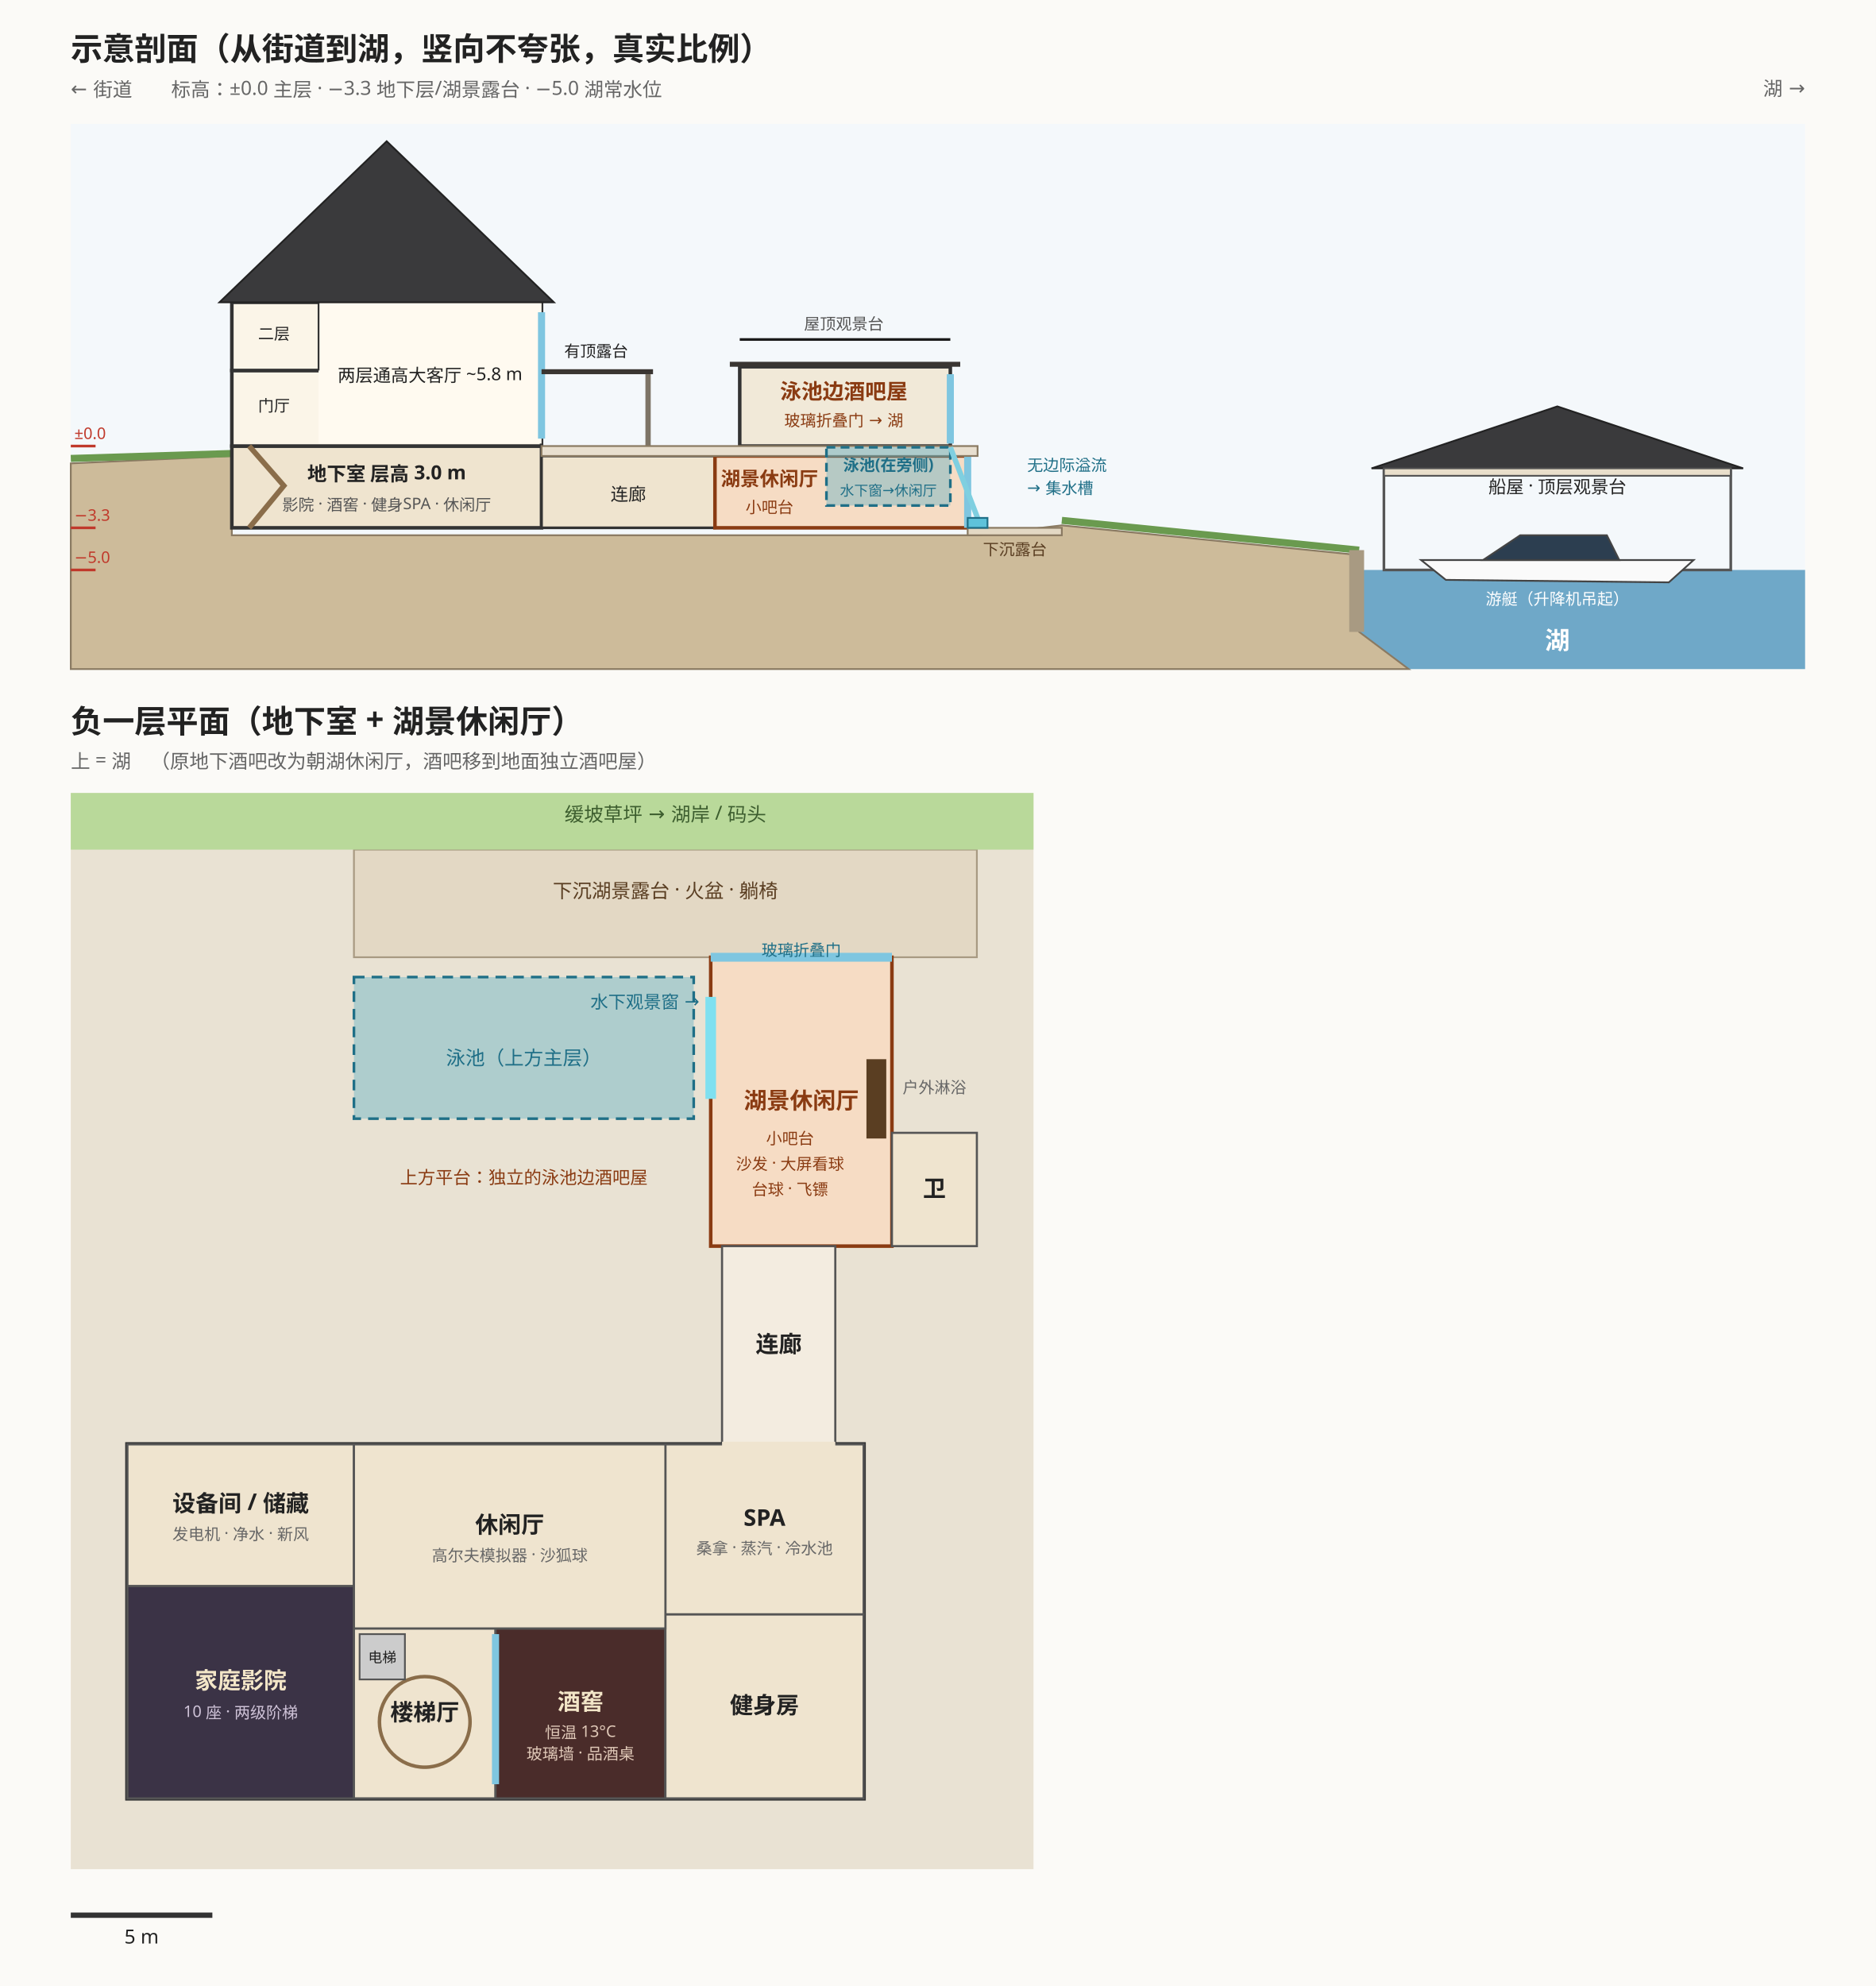
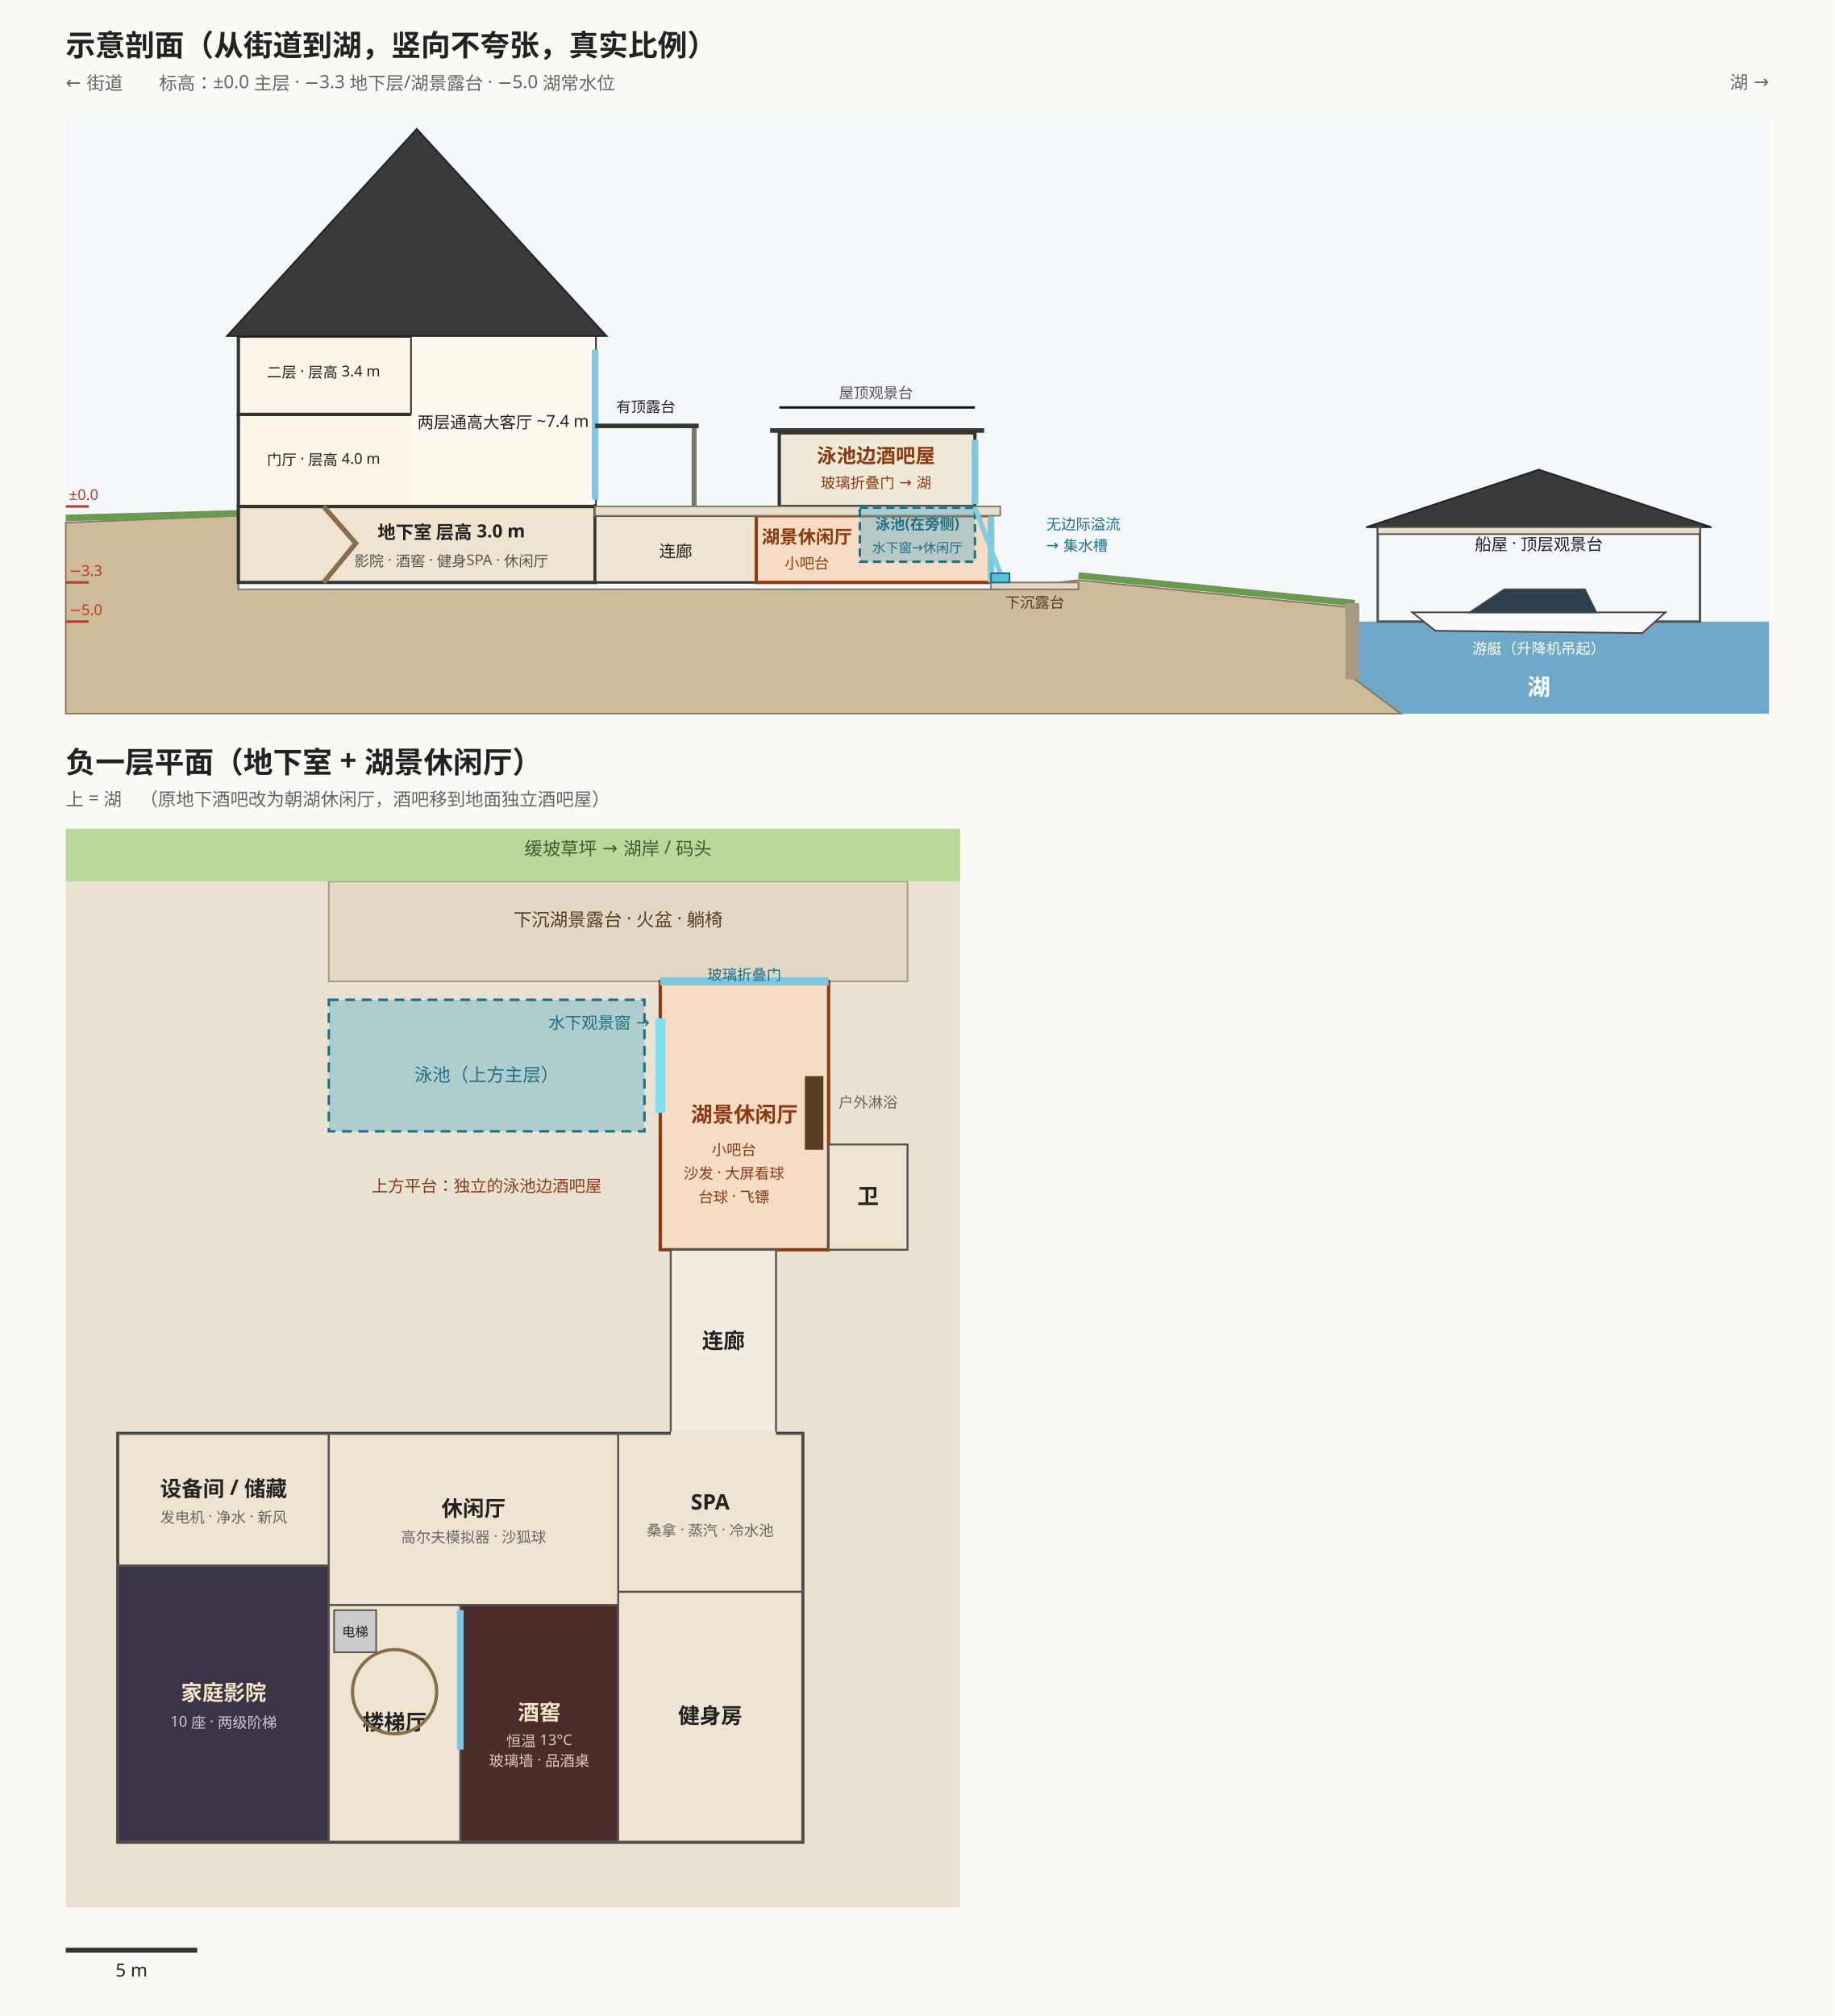
- <svg xmlns="http://www.w3.org/2000/svg" width="1060" height="1122" viewBox="0 0 1060 1122">
+ <svg xmlns="http://www.w3.org/2000/svg" width="1116" height="1226" viewBox="0 0 1116 1226">
  <rect width="100%" height="100%" fill="#fbfaf7" />
  <text x="40.0" y="34.0" font-size="18" fill="#222" font-weight="bold" text-anchor="start" font-family="PingFang SC,Microsoft YaHei,WenQuanYi Zen Hei,sans-serif">示意剖面（从街道到湖，竖向不夸张，真实比例）</text>
  <text x="40.0" y="54.0" font-size="11" fill="#666" font-weight="normal" text-anchor="start" font-family="PingFang SC,Microsoft YaHei,WenQuanYi Zen Hei,sans-serif">← 街道　　标高：±0.0 主层 · −3.3 地下层/湖景露台 · −5.0 湖常水位</text>
-   <text x="1020.0" y="54.0" font-size="11" fill="#666" font-weight="normal" text-anchor="end" font-family="PingFang SC,Microsoft YaHei,WenQuanYi Zen Hei,sans-serif">湖 →</text>
-   <rect x="40.0" y="70.0" width="980.0" height="308.0" fill="#f4f8fb" stroke="none" stroke-width="1" />
-   <polygon points="740.0,322.0 1020.0,322.0 1020.0,378.0 796.0,378.0 768.0,357.0 768.0,322.0" fill="#6fa8c8" stroke="none" stroke-width="1" />
-   <polygon points="40.0,261.8 131.0,257.6 131.0,302.4 552.4,302.4 600.0,296.8 768.0,313.6 768.0,357.0 796.0,378.0 40.0,378.0" fill="#cdbb9a" stroke="#8a7a62" stroke-width="1" />
-   <polyline points="600,294.0 768,310.8" fill="none" stroke="#6a9a4f" stroke-width="4" />
-   <polyline points="40,259.0 131.0,256.2" fill="none" stroke="#6a9a4f" stroke-width="4" />
-   <rect x="131.0" y="252.0" width="175.0" height="46.2" fill="#efe4cf" stroke="#333" stroke-width="2" />
-   <text x="218.5" y="271.6" font-size="11" fill="#222" font-weight="bold" text-anchor="middle" font-family="PingFang SC,Microsoft YaHei,WenQuanYi Zen Hei,sans-serif">地下室  层高 3.0 m</text>
-   <text x="218.5" y="288.4" font-size="9" fill="#555" font-weight="normal" text-anchor="middle" font-family="PingFang SC,Microsoft YaHei,WenQuanYi Zen Hei,sans-serif">影院 · 酒窖 · 健身SPA · 休闲厅</text>
-   <rect x="306.0" y="257.6" width="98.0" height="40.6" fill="#efe4cf" stroke="#333" stroke-width="1.5" />
-   <text x="355.0" y="282.8" font-size="10" fill="#222" font-weight="normal" text-anchor="middle" font-family="PingFang SC,Microsoft YaHei,WenQuanYi Zen Hei,sans-serif">连廊</text>
-   <rect x="404.0" y="257.6" width="142.8" height="40.6" fill="#f6dcc4" stroke="#8a3b12" stroke-width="2" />
-   <text x="434.8" y="274.4" font-size="11" fill="#8a3b12" font-weight="bold" text-anchor="middle" font-family="PingFang SC,Microsoft YaHei,WenQuanYi Zen Hei,sans-serif">湖景休闲厅</text>
-   <text x="434.8" y="289.8" font-size="9" fill="#8a3b12" font-weight="normal" text-anchor="middle" font-family="PingFang SC,Microsoft YaHei,WenQuanYi Zen Hei,sans-serif">小吧台</text>
-   <rect x="418.0" y="207.2" width="119.0" height="44.8" fill="#f1e9d8" stroke="#333" stroke-width="2" />
-   <rect x="412.4" y="204.4" width="130.2" height="2.8" fill="#3a3632" stroke="none" stroke-width="1" />
-   <polyline points="418,191.8 537.0,191.8" fill="none" stroke="#1a1a1a" stroke-width="1.5" />
-   <line x1="537.0" y1="250.6" x2="537.0" y2="211.4" stroke="#7fc6e0" stroke-width="4" />
-   <text x="476.8" y="225.4" font-size="12" fill="#8a3b12" font-weight="bold" text-anchor="middle" font-family="PingFang SC,Microsoft YaHei,WenQuanYi Zen Hei,sans-serif">泳池边酒吧屋</text>
-   <text x="476.8" y="240.8" font-size="9" fill="#8a3b12" font-weight="normal" text-anchor="middle" font-family="PingFang SC,Microsoft YaHei,WenQuanYi Zen Hei,sans-serif">玻璃折叠门 → 湖</text>
-   <text x="476.8" y="186.2" font-size="9" fill="#555" font-weight="normal" text-anchor="middle" font-family="PingFang SC,Microsoft YaHei,WenQuanYi Zen Hei,sans-serif">屋顶观景台</text>
-   <line x1="546.8" y1="257.6" x2="546.8" y2="298.2" stroke="#7fc6e0" stroke-width="4" />
-   <rect x="546.8" y="298.2" width="53.2" height="4.2" fill="#e3d8c4" stroke="#8a7a62" stroke-width="1" />
-   <text x="573.4" y="313.6" font-size="9" fill="#5a3e22" font-weight="normal" text-anchor="middle" font-family="PingFang SC,Microsoft YaHei,WenQuanYi Zen Hei,sans-serif">下沉露台</text>
-   <rect x="131.0" y="209.3" width="175.0" height="42.7" fill="#fbf5e8" stroke="#333" stroke-width="2" />
-   <rect x="131.0" y="170.8" width="175.0" height="38.5" fill="#fbf5e8" stroke="#333" stroke-width="2" />
-   <rect x="180.0" y="170.8" width="126.0" height="79.8" fill="#fffaf0" stroke="none" stroke-width="1" />
-   <line x1="180" y1="209.3" x2="180" y2="170.8" stroke="#333" stroke-width="1" />
-   <text x="243.0" y="215.6" font-size="10" fill="#222" font-weight="normal" text-anchor="middle" font-family="PingFang SC,Microsoft YaHei,WenQuanYi Zen Hei,sans-serif">两层通高大客厅 ~5.8 m</text>
-   <text x="154.8" y="232.4" font-size="9" fill="#222" font-weight="normal" text-anchor="middle" font-family="PingFang SC,Microsoft YaHei,WenQuanYi Zen Hei,sans-serif">门厅</text>
-   <text x="154.8" y="191.8" font-size="9" fill="#222" font-weight="normal" text-anchor="middle" font-family="PingFang SC,Microsoft YaHei,WenQuanYi Zen Hei,sans-serif">二层</text>
-   <polygon points="124.0,170.8 218.5,79.8 313.0,170.8" fill="#3a3a3c" stroke="#222" stroke-width="1" />
-   <line x1="306" y1="247.8" x2="306" y2="176.4" stroke="#7fc6e0" stroke-width="4" />
-   <polyline points="140.8,252 160.4,274.4 140.8,298.2" fill="none" stroke="#8a6d4a" stroke-width="3" />
-   <rect x="306.0" y="208.6" width="63.0" height="2.8" fill="#3a3632" stroke="none" stroke-width="1" />
-   <line x1="366.2" y1="211.4" x2="366.2" y2="252" stroke="#7d7466" stroke-width="3" />
-   <text x="336.8" y="201.6" font-size="9" fill="#222" font-weight="normal" text-anchor="middle" font-family="PingFang SC,Microsoft YaHei,WenQuanYi Zen Hei,sans-serif">有顶露台</text>
-   <rect x="306.0" y="252.0" width="246.4" height="5.6" fill="#e8dfcf" stroke="#8a7a62" stroke-width="1" />
-   <rect x="467.0" y="252.7" width="70.0" height="32.9" fill="#3fa7c4" stroke="#1f6f87" stroke-width="1.5" fill-opacity="0.35" stroke-dasharray="5,3" />
-   <text x="502.0" y="266.0" font-size="9" fill="#1f6f87" font-weight="bold" text-anchor="middle" font-family="PingFang SC,Microsoft YaHei,WenQuanYi Zen Hei,sans-serif">泳池(在旁侧)</text>
-   <text x="502.0" y="280.0" font-size="8" fill="#1f6f87" font-weight="normal" text-anchor="middle" font-family="PingFang SC,Microsoft YaHei,WenQuanYi Zen Hei,sans-serif">水下窗→休闲厅</text>
-   <line x1="537.0" y1="252.7" x2="552.4" y2="292.6" stroke="#7fcfe0" stroke-width="3" />
-   <rect x="546.8" y="292.6" width="11.2" height="5.6" fill="#5ec2da" stroke="#1f6f87" stroke-width="1" />
-   <text x="580.4" y="266.0" font-size="9" fill="#1f6f87" font-weight="normal" text-anchor="start" font-family="PingFang SC,Microsoft YaHei,WenQuanYi Zen Hei,sans-serif">无边际溢流</text>
-   <text x="580.4" y="278.6" font-size="9" fill="#1f6f87" font-weight="normal" text-anchor="start" font-family="PingFang SC,Microsoft YaHei,WenQuanYi Zen Hei,sans-serif">→ 集水槽</text>
-   <rect x="762.4" y="310.8" width="8.4" height="46.2" fill="#a89a82" stroke="none" stroke-width="1" />
-   <rect x="782.0" y="266.0" width="196.0" height="56.0" fill="none" stroke="#555" stroke-width="1.5" />
-   <polygon points="775.0,264.6 880.0,229.6 985.0,264.6" fill="#3a3a3c" stroke="#222" stroke-width="1" />
-   <rect x="782.0" y="264.6" width="196.0" height="4.2" fill="#e9dfcb" stroke="#555" stroke-width="1" />
-   <text x="880.0" y="278.6" font-size="10" fill="#222" font-weight="normal" text-anchor="middle" font-family="PingFang SC,Microsoft YaHei,WenQuanYi Zen Hei,sans-serif">船屋 · 顶层观景台</text>
-   <polygon points="803.0,316.4 957.0,316.4 943.0,329.0 817.0,327.6" fill="#fafafa" stroke="#444" stroke-width="1" />
-   <polygon points="838.0,316.4 859.0,302.4 908.0,302.4 915.0,316.4" fill="#2c3e50" stroke="#444" stroke-width="1" />
-   <text x="880.0" y="341.6" font-size="9" fill="#fff" font-weight="normal" text-anchor="middle" font-family="PingFang SC,Microsoft YaHei,WenQuanYi Zen Hei,sans-serif">游艇（升降机吊起）</text>
-   <text x="880.0" y="366.8" font-size="14" fill="#fff" font-weight="bold" text-anchor="middle" font-family="PingFang SC,Microsoft YaHei,WenQuanYi Zen Hei,sans-serif">湖</text>
-   <line x1="40" y1="252" x2="54" y2="252" stroke="#c0392b" stroke-width="1.5" />
-   <text x="42.0" y="248.0" font-size="9" fill="#c0392b" font-weight="normal" text-anchor="start" font-family="PingFang SC,Microsoft YaHei,WenQuanYi Zen Hei,sans-serif">±0.0</text>
-   <line x1="40" y1="298.2" x2="54" y2="298.2" stroke="#c0392b" stroke-width="1.5" />
-   <text x="42.0" y="294.2" font-size="9" fill="#c0392b" font-weight="normal" text-anchor="start" font-family="PingFang SC,Microsoft YaHei,WenQuanYi Zen Hei,sans-serif">−3.3</text>
-   <line x1="40" y1="322.0" x2="54" y2="322.0" stroke="#c0392b" stroke-width="1.5" />
-   <text x="42.0" y="318.0" font-size="9" fill="#c0392b" font-weight="normal" text-anchor="start" font-family="PingFang SC,Microsoft YaHei,WenQuanYi Zen Hei,sans-serif">−5.0</text>
-   <text x="40.0" y="414.0" font-size="18" fill="#222" font-weight="bold" text-anchor="start" font-family="PingFang SC,Microsoft YaHei,WenQuanYi Zen Hei,sans-serif">负一层平面（地下室 + 湖景休闲厅）</text>
-   <text x="40.0" y="434.0" font-size="11" fill="#666" font-weight="normal" text-anchor="start" font-family="PingFang SC,Microsoft YaHei,WenQuanYi Zen Hei,sans-serif">上 = 湖　（原地下酒吧改为朝湖休闲厅，酒吧移到地面独立酒吧屋）</text>
-   <rect x="40.0" y="448.0" width="544.0" height="608.0" fill="#e9e2d3" stroke="none" stroke-width="1" />
-   <rect x="200.0" y="480.0" width="352.0" height="60.8" fill="#e3d8c4" stroke="#a89a82" stroke-width="1" />
-   <text x="376.0" y="507.2" font-size="11" fill="#5a3e22" font-weight="normal" text-anchor="middle" font-family="PingFang SC,Microsoft YaHei,WenQuanYi Zen Hei,sans-serif">下沉湖景露台 · 火盆 · 躺椅</text>
-   <rect x="40.0" y="448.0" width="544.0" height="32.0" fill="#b9d99a" stroke="none" stroke-width="1" />
-   <text x="376.0" y="464.0" font-size="11" fill="#3d5e2f" font-weight="normal" text-anchor="middle" font-family="PingFang SC,Microsoft YaHei,WenQuanYi Zen Hei,sans-serif">缓坡草坪 → 湖岸 / 码头</text>
-   <rect x="200.0" y="552.0" width="192.0" height="80.0" fill="#3fa7c4" stroke="#1f6f87" stroke-width="1.5" fill-opacity="0.35" stroke-dasharray="6,4" />
-   <text x="296.0" y="601.6" font-size="11" fill="#1f6f87" font-weight="normal" text-anchor="middle" font-family="PingFang SC,Microsoft YaHei,WenQuanYi Zen Hei,sans-serif">泳池（上方主层）</text>
-   <rect x="401.6" y="540.8" width="102.4" height="163.2" fill="#f6dcc4" stroke="#8a3b12" stroke-width="2" />
-   <text x="452.8" y="626.4" font-size="13" fill="#8a3b12" font-weight="bold" text-anchor="middle" font-family="PingFang SC,Microsoft YaHei,WenQuanYi Zen Hei,sans-serif">湖景休闲厅</text>
-   <rect x="489.6" y="598.4" width="11.2" height="44.8" fill="#5a3e22" stroke="none" stroke-width="1" />
-   <text x="446.4" y="646.4" font-size="9" fill="#8a3b12" font-weight="normal" text-anchor="middle" font-family="PingFang SC,Microsoft YaHei,WenQuanYi Zen Hei,sans-serif">小吧台</text>
-   <text x="446.4" y="660.8" font-size="9" fill="#8a3b12" font-weight="normal" text-anchor="middle" font-family="PingFang SC,Microsoft YaHei,WenQuanYi Zen Hei,sans-serif">沙发 · 大屏看球</text>
-   <text x="446.4" y="675.2" font-size="9" fill="#8a3b12" font-weight="normal" text-anchor="middle" font-family="PingFang SC,Microsoft YaHei,WenQuanYi Zen Hei,sans-serif">台球 · 飞镖</text>
-   <text x="296.0" y="668.8" font-size="10" fill="#8a3b12" font-weight="normal" text-anchor="middle" font-family="PingFang SC,Microsoft YaHei,WenQuanYi Zen Hei,sans-serif">上方平台：独立的泳池边酒吧屋</text>
-   <line x1="401.6" y1="563.2" x2="401.6" y2="620.8" stroke="#7fe0f0" stroke-width="6" />
-   <text x="395.2" y="569.6" font-size="10" fill="#1f6f87" font-weight="normal" text-anchor="end" font-family="PingFang SC,Microsoft YaHei,WenQuanYi Zen Hei,sans-serif">水下观景窗 →</text>
-   <line x1="401.6" y1="540.8" x2="504" y2="540.8" stroke="#7fc6e0" stroke-width="5" />
-   <text x="452.8" y="540.0" font-size="9" fill="#1f6f87" font-weight="normal" text-anchor="middle" font-family="PingFang SC,Microsoft YaHei,WenQuanYi Zen Hei,sans-serif">玻璃折叠门</text>
-   <rect x="504.0" y="640.0" width="48.0" height="64.0" fill="#efe4cf" stroke="#555" stroke-width="1.2" />
-   <text x="528.0" y="676.0" font-size="13" fill="#222" font-weight="bold" text-anchor="middle" font-family="PingFang SC,Microsoft YaHei,WenQuanYi Zen Hei,sans-serif">卫</text>
-   <text x="528.0" y="617.6" font-size="9" fill="#666" font-weight="normal" text-anchor="middle" font-family="PingFang SC,Microsoft YaHei,WenQuanYi Zen Hei,sans-serif">户外淋浴</text>
-   <rect x="408.0" y="704.0" width="64.0" height="112.0" fill="#f3ece0" stroke="#555" stroke-width="1.2" />
-   <text x="440.0" y="764.0" font-size="13" fill="#222" font-weight="bold" text-anchor="middle" font-family="PingFang SC,Microsoft YaHei,WenQuanYi Zen Hei,sans-serif">连廊</text>
-   <rect x="72.0" y="816.0" width="416.0" height="200.0" fill="#efe4cf" stroke="#333" stroke-width="2.5" />
-   <rect x="72.0" y="896.0" width="128.0" height="120.0" fill="#3b3346" stroke="#555" stroke-width="1.2" />
-   <text x="136.0" y="954.0" font-size="13" fill="#f3e6c8" font-weight="bold" text-anchor="middle" font-family="PingFang SC,Microsoft YaHei,WenQuanYi Zen Hei,sans-serif">家庭影院</text>
-   <text x="136.0" y="970.0" font-size="9" fill="#cfc3d8" font-weight="normal" text-anchor="middle" font-family="PingFang SC,Microsoft YaHei,WenQuanYi Zen Hei,sans-serif">10 座 · 两级阶梯</text>
-   <rect x="72.0" y="816.0" width="128.0" height="80.0" fill="#efe4cf" stroke="#555" stroke-width="1.2" />
-   <text x="136.0" y="854.0" font-size="13" fill="#222" font-weight="bold" text-anchor="middle" font-family="PingFang SC,Microsoft YaHei,WenQuanYi Zen Hei,sans-serif">设备间 / 储藏</text>
-   <text x="136.0" y="870.0" font-size="9" fill="#666" font-weight="normal" text-anchor="middle" font-family="PingFang SC,Microsoft YaHei,WenQuanYi Zen Hei,sans-serif">发电机 · 净水 · 新风</text>
-   <rect x="200.0" y="920.0" width="80.0" height="96.0" fill="#efe4cf" stroke="#555" stroke-width="1.2" />
-   <text x="240.0" y="972.0" font-size="13" fill="#222" font-weight="bold" text-anchor="middle" font-family="PingFang SC,Microsoft YaHei,WenQuanYi Zen Hei,sans-serif">楼梯厅</text>
-   <circle cx="240.0" cy="972.8" r="25.6" fill="none" stroke="#8a6d4a" stroke-width="2" />
-   <rect x="203.2" y="923.2" width="25.6" height="25.6" fill="#ccc" stroke="#555" stroke-width="1" />
-   <text x="216.0" y="939.2" font-size="8" fill="#222" font-weight="normal" text-anchor="middle" font-family="PingFang SC,Microsoft YaHei,WenQuanYi Zen Hei,sans-serif">电梯</text>
-   <rect x="280.0" y="920.0" width="96.0" height="96.0" fill="#4a2c2a" stroke="#555" stroke-width="1.2" />
-   <text x="328.0" y="966.0" font-size="13" fill="#f3e6c8" font-weight="bold" text-anchor="middle" font-family="PingFang SC,Microsoft YaHei,WenQuanYi Zen Hei,sans-serif">酒窖</text>
-   <text x="328.0" y="982.0" font-size="9" fill="#e0c9b8" font-weight="normal" text-anchor="middle" font-family="PingFang SC,Microsoft YaHei,WenQuanYi Zen Hei,sans-serif">恒温 13°C</text>
-   <text x="328.0" y="994.0" font-size="9" fill="#e0c9b8" font-weight="normal" text-anchor="middle" font-family="PingFang SC,Microsoft YaHei,WenQuanYi Zen Hei,sans-serif">玻璃墙 · 品酒桌</text>
-   <line x1="280" y1="923.2" x2="280" y2="1008" stroke="#7fc6e0" stroke-width="4" />
-   <rect x="376.0" y="912.0" width="112.0" height="104.0" fill="#efe4cf" stroke="#555" stroke-width="1.2" />
-   <text x="432.0" y="968.0" font-size="13" fill="#222" font-weight="bold" text-anchor="middle" font-family="PingFang SC,Microsoft YaHei,WenQuanYi Zen Hei,sans-serif">健身房</text>
-   <rect x="376.0" y="816.0" width="112.0" height="96.0" fill="#efe4cf" stroke="#555" stroke-width="1.2" />
-   <text x="432.0" y="862.0" font-size="13" fill="#222" font-weight="bold" text-anchor="middle" font-family="PingFang SC,Microsoft YaHei,WenQuanYi Zen Hei,sans-serif">SPA</text>
-   <text x="432.0" y="878.0" font-size="9" fill="#666" font-weight="normal" text-anchor="middle" font-family="PingFang SC,Microsoft YaHei,WenQuanYi Zen Hei,sans-serif">桑拿 · 蒸汽 · 冷水池</text>
-   <rect x="200.0" y="816.0" width="176.0" height="104.0" fill="#efe4cf" stroke="#555" stroke-width="1.2" />
-   <text x="288.0" y="866.0" font-size="13" fill="#222" font-weight="bold" text-anchor="middle" font-family="PingFang SC,Microsoft YaHei,WenQuanYi Zen Hei,sans-serif">休闲厅</text>
-   <text x="288.0" y="882.0" font-size="9" fill="#666" font-weight="normal" text-anchor="middle" font-family="PingFang SC,Microsoft YaHei,WenQuanYi Zen Hei,sans-serif">高尔夫模拟器 · 沙狐球</text>
-   <line x1="408" y1="816" x2="472" y2="816" stroke="#efe4cf" stroke-width="3" />
-   <line x1="40" y1="1082" x2="120" y2="1082" stroke="#333" stroke-width="3" />
-   <text x="80.0" y="1098.0" font-size="11" fill="#222" font-weight="normal" text-anchor="middle" font-family="PingFang SC,Microsoft YaHei,WenQuanYi Zen Hei,sans-serif">5 m</text>
+   <text x="1076.0" y="54.0" font-size="11" fill="#666" font-weight="normal" text-anchor="end" font-family="PingFang SC,Microsoft YaHei,WenQuanYi Zen Hei,sans-serif">湖 →</text>
+   <rect x="40.0" y="70.0" width="1036.0" height="364.0" fill="#f4f8fb" stroke="none" stroke-width="1" />
+   <polygon points="796.0,378.0 1076.0,378.0 1076.0,434.0 852.0,434.0 824.0,413.0 824.0,378.0" fill="#6fa8c8" stroke="none" stroke-width="1" />
+   <polygon points="40.0,317.8 145.0,313.6 145.0,358.4 608.4,358.4 656.0,352.8 824.0,369.6 824.0,413.0 852.0,434.0 40.0,434.0" fill="#cdbb9a" stroke="#8a7a62" stroke-width="1" />
+   <polyline points="656,350.0 824,366.8" fill="none" stroke="#6a9a4f" stroke-width="4" />
+   <polyline points="40,315.0 145.0,312.2" fill="none" stroke="#6a9a4f" stroke-width="4" />
+   <rect x="145.0" y="308.0" width="217.0" height="46.2" fill="#efe4cf" stroke="#333" stroke-width="2" />
+   <text x="274.5" y="327.6" font-size="11" fill="#222" font-weight="bold" text-anchor="middle" font-family="PingFang SC,Microsoft YaHei,WenQuanYi Zen Hei,sans-serif">地下室  层高 3.0 m</text>
+   <text x="274.5" y="344.4" font-size="9" fill="#555" font-weight="normal" text-anchor="middle" font-family="PingFang SC,Microsoft YaHei,WenQuanYi Zen Hei,sans-serif">影院 · 酒窖 · 健身SPA · 休闲厅</text>
+   <rect x="362.0" y="313.6" width="98.0" height="40.6" fill="#efe4cf" stroke="#333" stroke-width="1.5" />
+   <text x="411.0" y="338.8" font-size="10" fill="#222" font-weight="normal" text-anchor="middle" font-family="PingFang SC,Microsoft YaHei,WenQuanYi Zen Hei,sans-serif">连廊</text>
+   <rect x="460.0" y="313.6" width="142.8" height="40.6" fill="#f6dcc4" stroke="#8a3b12" stroke-width="2" />
+   <text x="490.8" y="330.4" font-size="11" fill="#8a3b12" font-weight="bold" text-anchor="middle" font-family="PingFang SC,Microsoft YaHei,WenQuanYi Zen Hei,sans-serif">湖景休闲厅</text>
+   <text x="490.8" y="345.8" font-size="9" fill="#8a3b12" font-weight="normal" text-anchor="middle" font-family="PingFang SC,Microsoft YaHei,WenQuanYi Zen Hei,sans-serif">小吧台</text>
+   <rect x="474.0" y="263.2" width="119.0" height="44.8" fill="#f1e9d8" stroke="#333" stroke-width="2" />
+   <rect x="468.4" y="260.4" width="130.2" height="2.8" fill="#3a3632" stroke="none" stroke-width="1" />
+   <polyline points="474,247.8 593.0,247.8" fill="none" stroke="#1a1a1a" stroke-width="1.5" />
+   <line x1="593.0" y1="306.6" x2="593.0" y2="267.4" stroke="#7fc6e0" stroke-width="4" />
+   <text x="532.8" y="281.4" font-size="12" fill="#8a3b12" font-weight="bold" text-anchor="middle" font-family="PingFang SC,Microsoft YaHei,WenQuanYi Zen Hei,sans-serif">泳池边酒吧屋</text>
+   <text x="532.8" y="296.8" font-size="9" fill="#8a3b12" font-weight="normal" text-anchor="middle" font-family="PingFang SC,Microsoft YaHei,WenQuanYi Zen Hei,sans-serif">玻璃折叠门 → 湖</text>
+   <text x="532.8" y="242.2" font-size="9" fill="#555" font-weight="normal" text-anchor="middle" font-family="PingFang SC,Microsoft YaHei,WenQuanYi Zen Hei,sans-serif">屋顶观景台</text>
+   <line x1="602.8" y1="313.6" x2="602.8" y2="354.2" stroke="#7fc6e0" stroke-width="4" />
+   <rect x="602.8" y="354.2" width="53.2" height="4.2" fill="#e3d8c4" stroke="#8a7a62" stroke-width="1" />
+   <text x="629.4" y="369.6" font-size="9" fill="#5a3e22" font-weight="normal" text-anchor="middle" font-family="PingFang SC,Microsoft YaHei,WenQuanYi Zen Hei,sans-serif">下沉露台</text>
+   <rect x="145.0" y="252.0" width="217.0" height="56.0" fill="#fbf5e8" stroke="#333" stroke-width="2" />
+   <rect x="145.0" y="204.4" width="217.0" height="47.6" fill="#fbf5e8" stroke="#333" stroke-width="2" />
+   <rect x="250.0" y="204.4" width="112.0" height="102.2" fill="#fffaf0" stroke="none" stroke-width="1" />
+   <line x1="250" y1="252.0" x2="250" y2="204.4" stroke="#333" stroke-width="1" />
+   <text x="306.0" y="260.4" font-size="10" fill="#222" font-weight="normal" text-anchor="middle" font-family="PingFang SC,Microsoft YaHei,WenQuanYi Zen Hei,sans-serif">两层通高大客厅 ~7.4 m</text>
+   <text x="196.8" y="282.8" font-size="9" fill="#222" font-weight="normal" text-anchor="middle" font-family="PingFang SC,Microsoft YaHei,WenQuanYi Zen Hei,sans-serif">门厅 · 层高 4.0 m</text>
+   <text x="196.8" y="229.6" font-size="9" fill="#222" font-weight="normal" text-anchor="middle" font-family="PingFang SC,Microsoft YaHei,WenQuanYi Zen Hei,sans-serif">二层 · 层高 3.4 m</text>
+   <polygon points="138.0,204.4 253.5,78.4 369.0,204.4" fill="#3a3a3c" stroke="#222" stroke-width="1" />
+   <line x1="362" y1="303.8" x2="362" y2="212.8" stroke="#7fc6e0" stroke-width="4" />
+   <polyline points="196.8,308 216.4,330.4 196.8,354.2" fill="none" stroke="#8a6d4a" stroke-width="3" />
+   <rect x="362.0" y="257.6" width="63.0" height="2.8" fill="#3a3632" stroke="none" stroke-width="1" />
+   <line x1="422.2" y1="260.4" x2="422.2" y2="308" stroke="#7d7466" stroke-width="3" />
+   <text x="392.8" y="250.6" font-size="9" fill="#222" font-weight="normal" text-anchor="middle" font-family="PingFang SC,Microsoft YaHei,WenQuanYi Zen Hei,sans-serif">有顶露台</text>
+   <rect x="362.0" y="308.0" width="246.4" height="5.6" fill="#e8dfcf" stroke="#8a7a62" stroke-width="1" />
+   <rect x="523.0" y="308.7" width="70.0" height="32.9" fill="#3fa7c4" stroke="#1f6f87" stroke-width="1.5" fill-opacity="0.35" stroke-dasharray="5,3" />
+   <text x="558.0" y="322.0" font-size="9" fill="#1f6f87" font-weight="bold" text-anchor="middle" font-family="PingFang SC,Microsoft YaHei,WenQuanYi Zen Hei,sans-serif">泳池(在旁侧)</text>
+   <text x="558.0" y="336.0" font-size="8" fill="#1f6f87" font-weight="normal" text-anchor="middle" font-family="PingFang SC,Microsoft YaHei,WenQuanYi Zen Hei,sans-serif">水下窗→休闲厅</text>
+   <line x1="593.0" y1="308.7" x2="608.4" y2="348.6" stroke="#7fcfe0" stroke-width="3" />
+   <rect x="602.8" y="348.6" width="11.2" height="5.6" fill="#5ec2da" stroke="#1f6f87" stroke-width="1" />
+   <text x="636.4" y="322.0" font-size="9" fill="#1f6f87" font-weight="normal" text-anchor="start" font-family="PingFang SC,Microsoft YaHei,WenQuanYi Zen Hei,sans-serif">无边际溢流</text>
+   <text x="636.4" y="334.6" font-size="9" fill="#1f6f87" font-weight="normal" text-anchor="start" font-family="PingFang SC,Microsoft YaHei,WenQuanYi Zen Hei,sans-serif">→ 集水槽</text>
+   <rect x="818.4" y="366.8" width="8.4" height="46.2" fill="#a89a82" stroke="none" stroke-width="1" />
+   <rect x="838.0" y="322.0" width="196.0" height="56.0" fill="none" stroke="#555" stroke-width="1.5" />
+   <polygon points="831.0,320.6 936.0,285.6 1041.0,320.6" fill="#3a3a3c" stroke="#222" stroke-width="1" />
+   <rect x="838.0" y="320.6" width="196.0" height="4.2" fill="#e9dfcb" stroke="#555" stroke-width="1" />
+   <text x="936.0" y="334.6" font-size="10" fill="#222" font-weight="normal" text-anchor="middle" font-family="PingFang SC,Microsoft YaHei,WenQuanYi Zen Hei,sans-serif">船屋 · 顶层观景台</text>
+   <polygon points="859.0,372.4 1013.0,372.4 999.0,385.0 873.0,383.6" fill="#fafafa" stroke="#444" stroke-width="1" />
+   <polygon points="894.0,372.4 915.0,358.4 964.0,358.4 971.0,372.4" fill="#2c3e50" stroke="#444" stroke-width="1" />
+   <text x="936.0" y="397.6" font-size="9" fill="#fff" font-weight="normal" text-anchor="middle" font-family="PingFang SC,Microsoft YaHei,WenQuanYi Zen Hei,sans-serif">游艇（升降机吊起）</text>
+   <text x="936.0" y="422.8" font-size="14" fill="#fff" font-weight="bold" text-anchor="middle" font-family="PingFang SC,Microsoft YaHei,WenQuanYi Zen Hei,sans-serif">湖</text>
+   <line x1="40" y1="308" x2="54" y2="308" stroke="#c0392b" stroke-width="1.5" />
+   <text x="42.0" y="304.0" font-size="9" fill="#c0392b" font-weight="normal" text-anchor="start" font-family="PingFang SC,Microsoft YaHei,WenQuanYi Zen Hei,sans-serif">±0.0</text>
+   <line x1="40" y1="354.2" x2="54" y2="354.2" stroke="#c0392b" stroke-width="1.5" />
+   <text x="42.0" y="350.2" font-size="9" fill="#c0392b" font-weight="normal" text-anchor="start" font-family="PingFang SC,Microsoft YaHei,WenQuanYi Zen Hei,sans-serif">−3.3</text>
+   <line x1="40" y1="378.0" x2="54" y2="378.0" stroke="#c0392b" stroke-width="1.5" />
+   <text x="42.0" y="374.0" font-size="9" fill="#c0392b" font-weight="normal" text-anchor="start" font-family="PingFang SC,Microsoft YaHei,WenQuanYi Zen Hei,sans-serif">−5.0</text>
+   <text x="40.0" y="470.0" font-size="18" fill="#222" font-weight="bold" text-anchor="start" font-family="PingFang SC,Microsoft YaHei,WenQuanYi Zen Hei,sans-serif">负一层平面（地下室 + 湖景休闲厅）</text>
+   <text x="40.0" y="490.0" font-size="11" fill="#666" font-weight="normal" text-anchor="start" font-family="PingFang SC,Microsoft YaHei,WenQuanYi Zen Hei,sans-serif">上 = 湖　（原地下酒吧改为朝湖休闲厅，酒吧移到地面独立酒吧屋）</text>
+   <rect x="40.0" y="504.0" width="544.0" height="656.0" fill="#e9e2d3" stroke="none" stroke-width="1" />
+   <rect x="200.0" y="536.0" width="352.0" height="60.8" fill="#e3d8c4" stroke="#a89a82" stroke-width="1" />
+   <text x="376.0" y="563.2" font-size="11" fill="#5a3e22" font-weight="normal" text-anchor="middle" font-family="PingFang SC,Microsoft YaHei,WenQuanYi Zen Hei,sans-serif">下沉湖景露台 · 火盆 · 躺椅</text>
+   <rect x="40.0" y="504.0" width="544.0" height="32.0" fill="#b9d99a" stroke="none" stroke-width="1" />
+   <text x="376.0" y="520.0" font-size="11" fill="#3d5e2f" font-weight="normal" text-anchor="middle" font-family="PingFang SC,Microsoft YaHei,WenQuanYi Zen Hei,sans-serif">缓坡草坪 → 湖岸 / 码头</text>
+   <rect x="200.0" y="608.0" width="192.0" height="80.0" fill="#3fa7c4" stroke="#1f6f87" stroke-width="1.5" fill-opacity="0.35" stroke-dasharray="6,4" />
+   <text x="296.0" y="657.6" font-size="11" fill="#1f6f87" font-weight="normal" text-anchor="middle" font-family="PingFang SC,Microsoft YaHei,WenQuanYi Zen Hei,sans-serif">泳池（上方主层）</text>
+   <rect x="401.6" y="596.8" width="102.4" height="163.2" fill="#f6dcc4" stroke="#8a3b12" stroke-width="2" />
+   <text x="452.8" y="682.4" font-size="13" fill="#8a3b12" font-weight="bold" text-anchor="middle" font-family="PingFang SC,Microsoft YaHei,WenQuanYi Zen Hei,sans-serif">湖景休闲厅</text>
+   <rect x="489.6" y="654.4" width="11.2" height="44.8" fill="#5a3e22" stroke="none" stroke-width="1" />
+   <text x="446.4" y="702.4" font-size="9" fill="#8a3b12" font-weight="normal" text-anchor="middle" font-family="PingFang SC,Microsoft YaHei,WenQuanYi Zen Hei,sans-serif">小吧台</text>
+   <text x="446.4" y="716.8" font-size="9" fill="#8a3b12" font-weight="normal" text-anchor="middle" font-family="PingFang SC,Microsoft YaHei,WenQuanYi Zen Hei,sans-serif">沙发 · 大屏看球</text>
+   <text x="446.4" y="731.2" font-size="9" fill="#8a3b12" font-weight="normal" text-anchor="middle" font-family="PingFang SC,Microsoft YaHei,WenQuanYi Zen Hei,sans-serif">台球 · 飞镖</text>
+   <text x="296.0" y="724.8" font-size="10" fill="#8a3b12" font-weight="normal" text-anchor="middle" font-family="PingFang SC,Microsoft YaHei,WenQuanYi Zen Hei,sans-serif">上方平台：独立的泳池边酒吧屋</text>
+   <line x1="401.6" y1="619.2" x2="401.6" y2="676.8" stroke="#7fe0f0" stroke-width="6" />
+   <text x="395.2" y="625.6" font-size="10" fill="#1f6f87" font-weight="normal" text-anchor="end" font-family="PingFang SC,Microsoft YaHei,WenQuanYi Zen Hei,sans-serif">水下观景窗 →</text>
+   <line x1="401.6" y1="596.8" x2="504" y2="596.8" stroke="#7fc6e0" stroke-width="5" />
+   <text x="452.8" y="596.0" font-size="9" fill="#1f6f87" font-weight="normal" text-anchor="middle" font-family="PingFang SC,Microsoft YaHei,WenQuanYi Zen Hei,sans-serif">玻璃折叠门</text>
+   <rect x="504.0" y="696.0" width="48.0" height="64.0" fill="#efe4cf" stroke="#555" stroke-width="1.2" />
+   <text x="528.0" y="732.0" font-size="13" fill="#222" font-weight="bold" text-anchor="middle" font-family="PingFang SC,Microsoft YaHei,WenQuanYi Zen Hei,sans-serif">卫</text>
+   <text x="528.0" y="673.6" font-size="9" fill="#666" font-weight="normal" text-anchor="middle" font-family="PingFang SC,Microsoft YaHei,WenQuanYi Zen Hei,sans-serif">户外淋浴</text>
+   <rect x="408.0" y="760.0" width="64.0" height="112.0" fill="#f3ece0" stroke="#555" stroke-width="1.2" />
+   <text x="440.0" y="820.0" font-size="13" fill="#222" font-weight="bold" text-anchor="middle" font-family="PingFang SC,Microsoft YaHei,WenQuanYi Zen Hei,sans-serif">连廊</text>
+   <rect x="72.0" y="872.0" width="416.0" height="248.0" fill="#efe4cf" stroke="#333" stroke-width="2.5" />
+   <rect x="72.0" y="952.0" width="128.0" height="168.0" fill="#3b3346" stroke="#555" stroke-width="1.2" />
+   <text x="136.0" y="1034.0" font-size="13" fill="#f3e6c8" font-weight="bold" text-anchor="middle" font-family="PingFang SC,Microsoft YaHei,WenQuanYi Zen Hei,sans-serif">家庭影院</text>
+   <text x="136.0" y="1050.0" font-size="9" fill="#cfc3d8" font-weight="normal" text-anchor="middle" font-family="PingFang SC,Microsoft YaHei,WenQuanYi Zen Hei,sans-serif">10 座 · 两级阶梯</text>
+   <rect x="72.0" y="872.0" width="128.0" height="80.0" fill="#efe4cf" stroke="#555" stroke-width="1.2" />
+   <text x="136.0" y="910.0" font-size="13" fill="#222" font-weight="bold" text-anchor="middle" font-family="PingFang SC,Microsoft YaHei,WenQuanYi Zen Hei,sans-serif">设备间 / 储藏</text>
+   <text x="136.0" y="926.0" font-size="9" fill="#666" font-weight="normal" text-anchor="middle" font-family="PingFang SC,Microsoft YaHei,WenQuanYi Zen Hei,sans-serif">发电机 · 净水 · 新风</text>
+   <rect x="200.0" y="976.0" width="80.0" height="144.0" fill="#efe4cf" stroke="#555" stroke-width="1.2" />
+   <text x="240.0" y="1052.0" font-size="13" fill="#222" font-weight="bold" text-anchor="middle" font-family="PingFang SC,Microsoft YaHei,WenQuanYi Zen Hei,sans-serif">楼梯厅</text>
+   <circle cx="240.0" cy="1028.8" r="25.6" fill="none" stroke="#8a6d4a" stroke-width="2" />
+   <rect x="203.2" y="979.2" width="25.6" height="25.6" fill="#ccc" stroke="#555" stroke-width="1" />
+   <text x="216.0" y="995.2" font-size="8" fill="#222" font-weight="normal" text-anchor="middle" font-family="PingFang SC,Microsoft YaHei,WenQuanYi Zen Hei,sans-serif">电梯</text>
+   <rect x="280.0" y="976.0" width="96.0" height="144.0" fill="#4a2c2a" stroke="#555" stroke-width="1.2" />
+   <text x="328.0" y="1046.0" font-size="13" fill="#f3e6c8" font-weight="bold" text-anchor="middle" font-family="PingFang SC,Microsoft YaHei,WenQuanYi Zen Hei,sans-serif">酒窖</text>
+   <text x="328.0" y="1062.0" font-size="9" fill="#e0c9b8" font-weight="normal" text-anchor="middle" font-family="PingFang SC,Microsoft YaHei,WenQuanYi Zen Hei,sans-serif">恒温 13°C</text>
+   <text x="328.0" y="1074.0" font-size="9" fill="#e0c9b8" font-weight="normal" text-anchor="middle" font-family="PingFang SC,Microsoft YaHei,WenQuanYi Zen Hei,sans-serif">玻璃墙 · 品酒桌</text>
+   <line x1="280" y1="979.2" x2="280" y2="1064" stroke="#7fc6e0" stroke-width="4" />
+   <rect x="376.0" y="968.0" width="112.0" height="152.0" fill="#efe4cf" stroke="#555" stroke-width="1.2" />
+   <text x="432.0" y="1048.0" font-size="13" fill="#222" font-weight="bold" text-anchor="middle" font-family="PingFang SC,Microsoft YaHei,WenQuanYi Zen Hei,sans-serif">健身房</text>
+   <rect x="376.0" y="872.0" width="112.0" height="96.0" fill="#efe4cf" stroke="#555" stroke-width="1.2" />
+   <text x="432.0" y="918.0" font-size="13" fill="#222" font-weight="bold" text-anchor="middle" font-family="PingFang SC,Microsoft YaHei,WenQuanYi Zen Hei,sans-serif">SPA</text>
+   <text x="432.0" y="934.0" font-size="9" fill="#666" font-weight="normal" text-anchor="middle" font-family="PingFang SC,Microsoft YaHei,WenQuanYi Zen Hei,sans-serif">桑拿 · 蒸汽 · 冷水池</text>
+   <rect x="200.0" y="872.0" width="176.0" height="104.0" fill="#efe4cf" stroke="#555" stroke-width="1.2" />
+   <text x="288.0" y="922.0" font-size="13" fill="#222" font-weight="bold" text-anchor="middle" font-family="PingFang SC,Microsoft YaHei,WenQuanYi Zen Hei,sans-serif">休闲厅</text>
+   <text x="288.0" y="938.0" font-size="9" fill="#666" font-weight="normal" text-anchor="middle" font-family="PingFang SC,Microsoft YaHei,WenQuanYi Zen Hei,sans-serif">高尔夫模拟器 · 沙狐球</text>
+   <line x1="408" y1="872" x2="472" y2="872" stroke="#efe4cf" stroke-width="3" />
+   <line x1="40" y1="1186" x2="120" y2="1186" stroke="#333" stroke-width="3" />
+   <text x="80.0" y="1202.0" font-size="11" fill="#222" font-weight="normal" text-anchor="middle" font-family="PingFang SC,Microsoft YaHei,WenQuanYi Zen Hei,sans-serif">5 m</text>
</svg>
